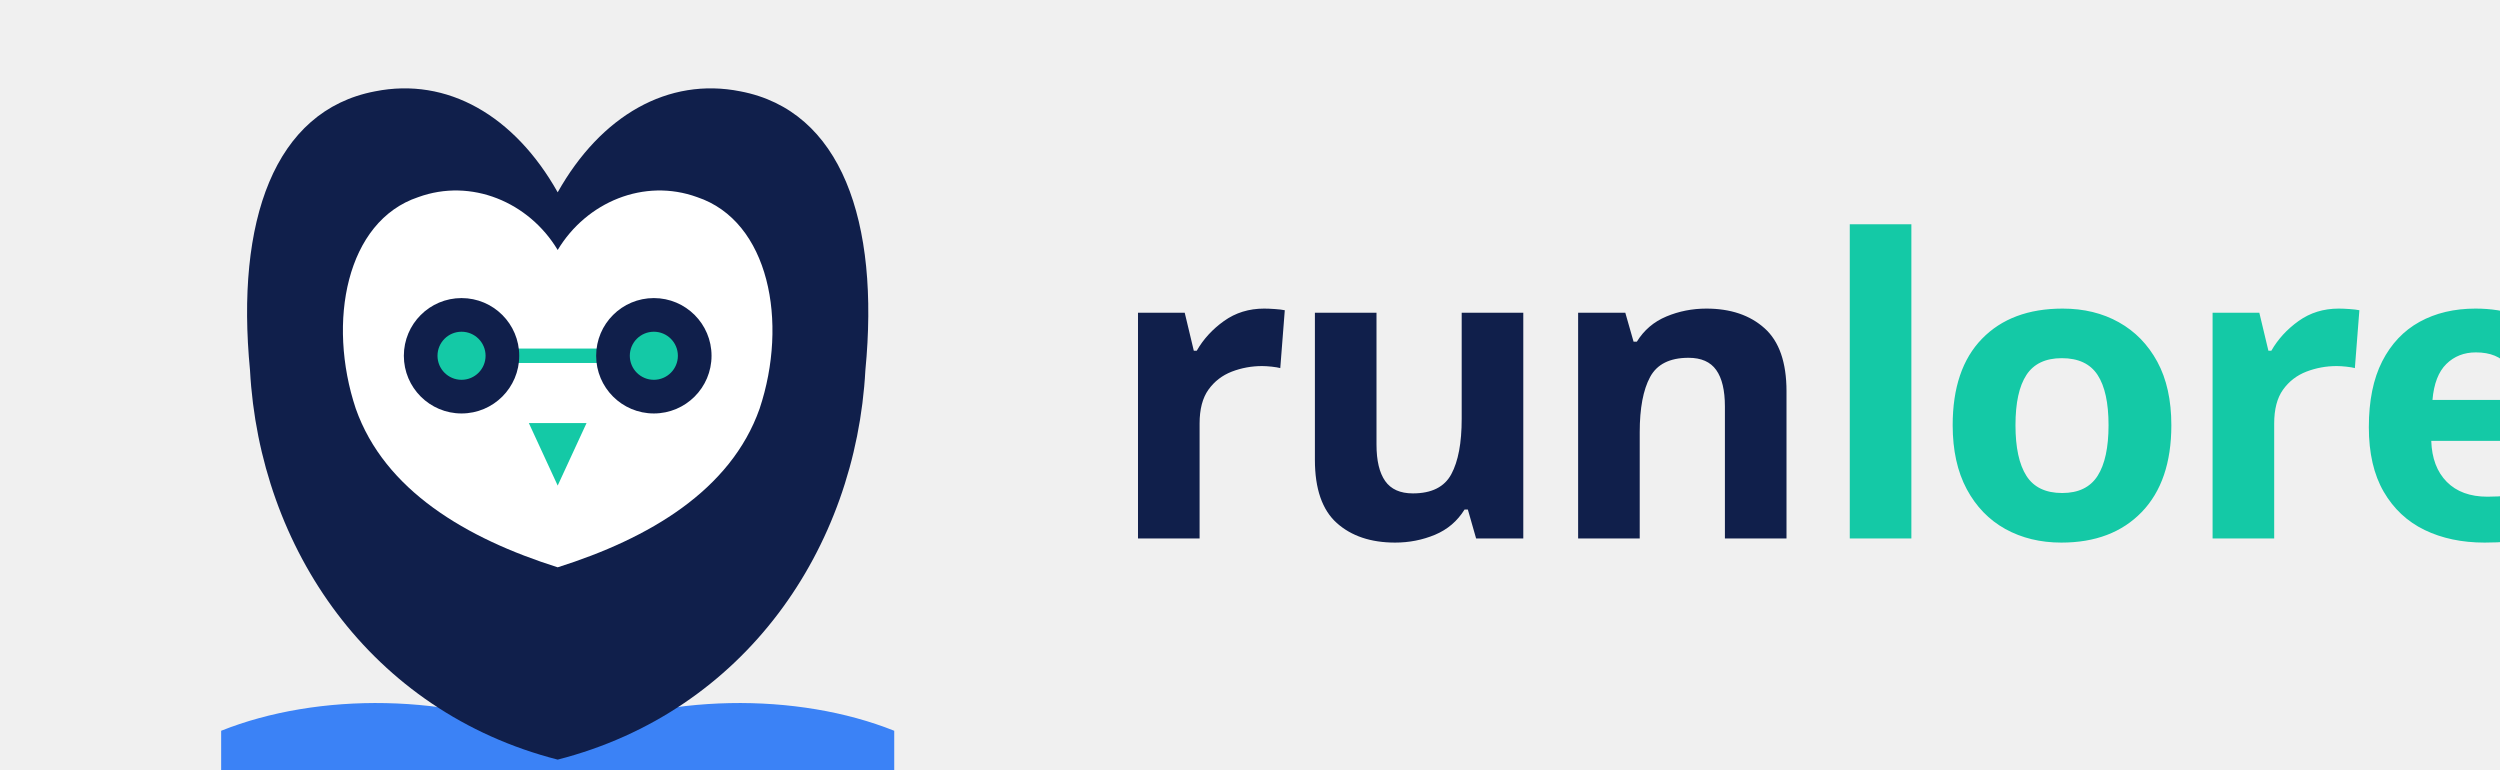
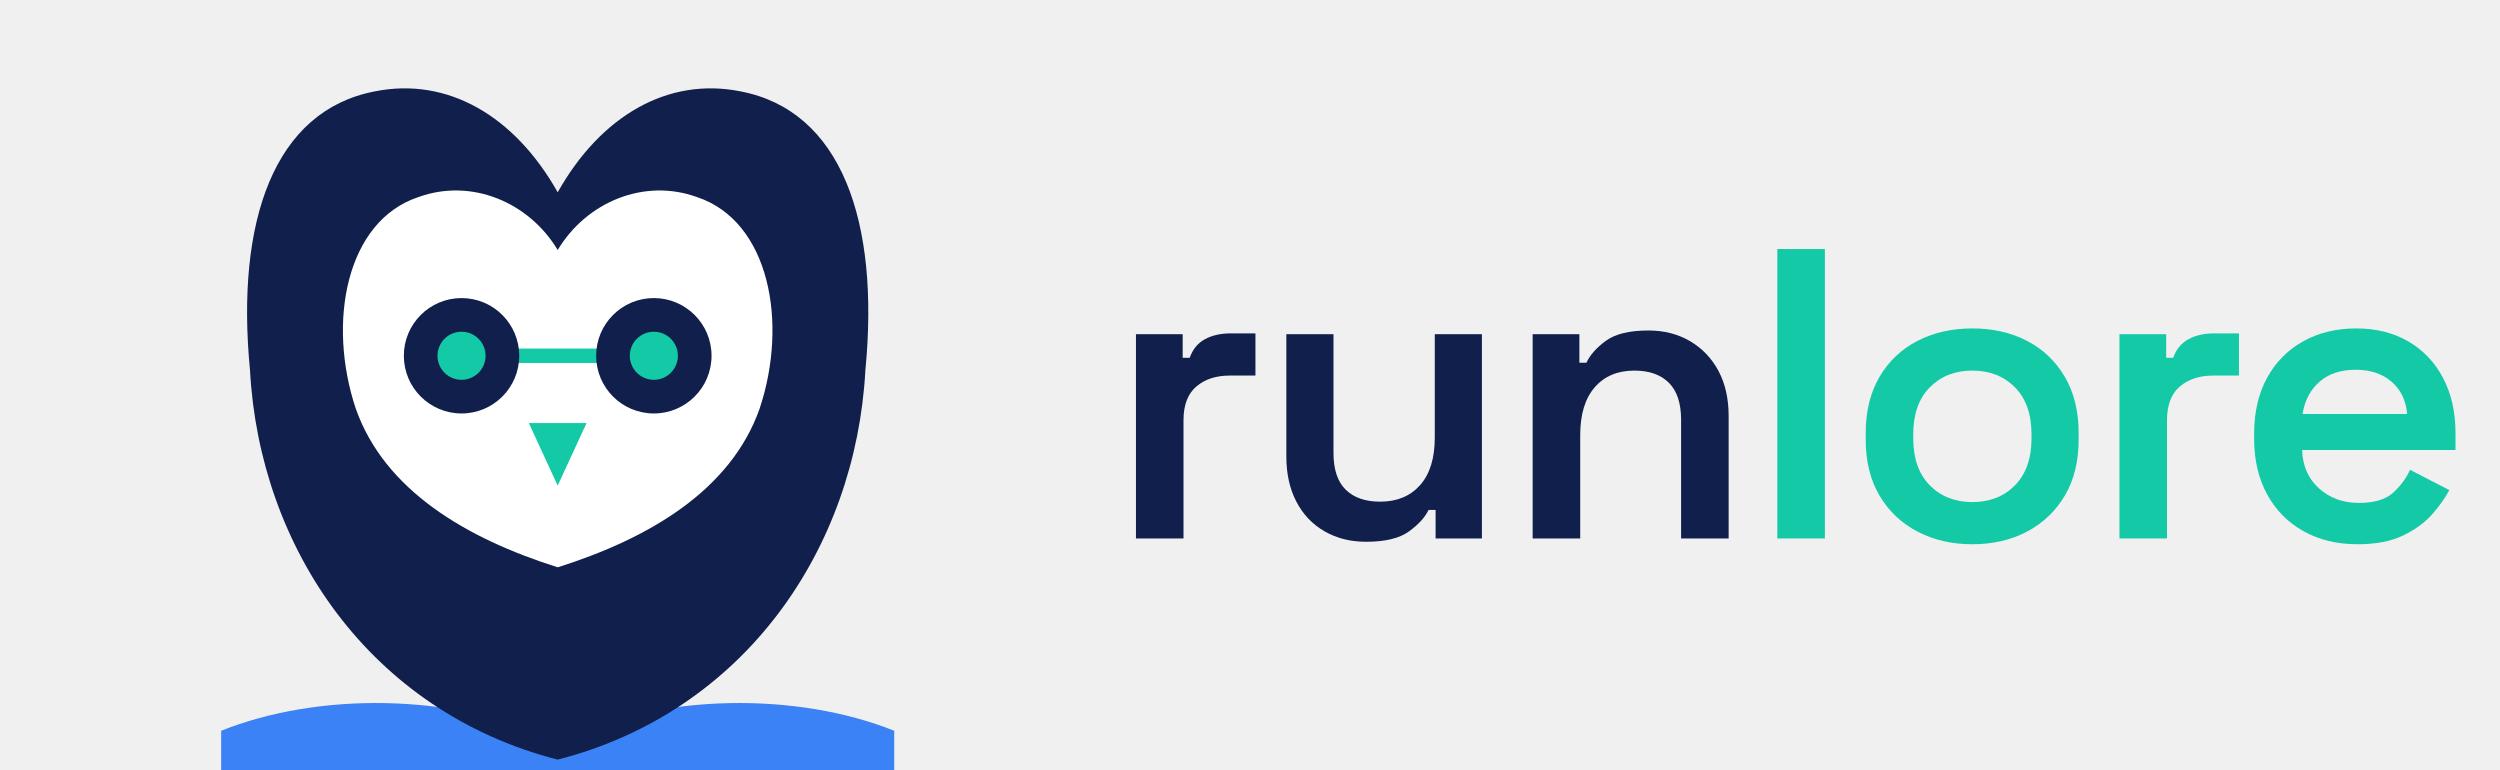
<svg xmlns="http://www.w3.org/2000/svg" viewBox="0 0 520 160" width="520" height="160">
  <g transform="translate(6,-12)">
    <path d="M110,166 C88,156 60,156 40,164 L40,188 C60,180 86,180 110,190 C134,180 160,180 180,188 L180,164 C160,156 132,156 110,166 Z" fill="#3b82f6" />
    <path d="M110,52 C101,36 87,28 72,31 C51,35 43,58 46,89 C48,126 71,160 110,170 C149,160 172,126 174,89 C177,58 169,35 148,31 C133,28 119,36 110,52 Z" fill="#101f4b" />
    <path d="M110,64 C104,54 92,49 81,53 C66,58 62,79 68,97 C74,114 91,124 110,130 C129,124 146,114 152,97 C158,79 154,58 139,53 C128,49 116,54 110,64 Z" fill="#ffffff" />
    <line x1="90" y1="86" x2="130" y2="86" stroke="#14c9a6" stroke-width="3" />
    <circle cx="90" cy="86" r="12" fill="#101f4b" />
    <circle cx="130" cy="86" r="12" fill="#101f4b" />
    <circle cx="90" cy="86" r="5" fill="#14c9a6" />
    <circle cx="130" cy="86" r="5" fill="#14c9a6" />
    <path d="M104,100 L116,100 L110,113 Z" fill="#14c9a6" />
  </g>
-   <text x="230" y="112" font-family="'Space Grotesk', 'Segoe UI', system-ui, sans-serif" font-weight="600" font-size="86" letter-spacing="-2" fill="#101f4b">run<tspan fill="#14c9a6">lore</tspan>
-   </text>
+   <g fill="#101f4b">
+     <path transform="translate(230.000,112.000) scale(0.086,-0.086)" d="M73 0V494H186V437H203Q214 468 240.0 482.0Q266 496 302 496H362V394H300Q250 394 219.0 367.5Q188 341 188 286V0Z" />
+     <path transform="translate(261.626,112.000) scale(0.086,-0.086)" d="M262 -8Q205 -8 161.0 17.5Q117 43 93.0 89.5Q69 136 69 198V494H183V207Q183 147 212.5 118.0Q242 89 296 89Q357 89 392.5 129.0Q428 169 428 244V494H542V0H430V69H413Q400 42 365.5 17.0Q331 -8 262 -8Z" />
+     <path transform="translate(312.516,112.000) scale(0.086,-0.086)" d="M73 0V494H186V425H203Q216 453 250.0 478.0Q284 503 353 503Q410 503 454.0 477.0Q498 451 522.5 405.0Q547 359 547 296V0H432V287Q432 347 402.5 376.5Q373 406 319 406Q258 406 223.0 365.5Q188 325 188 250V0Z" />
+   </g>
+   <g fill="#14c9a6">
+     <path transform="translate(363.406,112.000) scale(0.086,-0.086)" d="M73 0V700H188V0Z" />
+     <path transform="translate(383.852,112.000) scale(0.086,-0.086)" d="M307 -14Q233 -14 174.5 16.5Q116 47 82.5 103.5Q49 160 49 239V255Q49 334 82.5 391.0Q116 448 174.5 478.0Q233 508 307 508Q381 508 439.0 478.0Q497 448 530.5 391.0Q564 334 564 255V239Q564 160 530.5 103.5Q497 47 439.0 16.5Q381 -14 307 -14ZM307 88Q370 88 410.0 128.5Q450 169 450 242V252Q450 325 410.0 365.5Q370 406 307 406Q244 406 204.0 365.5Q164 325 164 252V242Q164 169 204.0 128.5Q244 88 307 88Z" />
+     <path transform="translate(434.570,112.000) scale(0.086,-0.086)" d="M73 0V494H186V437H203Q214 468 240.0 482.0Q266 496 302 496H362V394H300Q250 394 219.0 367.5Q188 341 188 286V0Z" />
+     <path transform="translate(464.648,112.000) scale(0.086,-0.086)" d="M299 -14Q225 -14 168.5 17.5Q112 49 80.5 106.5Q49 164 49 241V253Q49 331 80.0 388.0Q111 445 167.0 476.5Q223 508 296 508Q368 508 422.0 476.5Q476 445 506.0 388.0Q536 331 536 255V214H165Q167 156 206.0 121.0Q245 86 302 86Q358 86 385.0 110.5Q412 135 426 166L521 117Q507 90 480.5 59.5Q454 29 410.0 7.5Q366 -14 299 -14ZM166 301H419Q415 350 381.5 379.0Q348 408 295 408Q240 408 207.0 379.0Q174 350 166 301Z" />
+   </g>
</svg>
